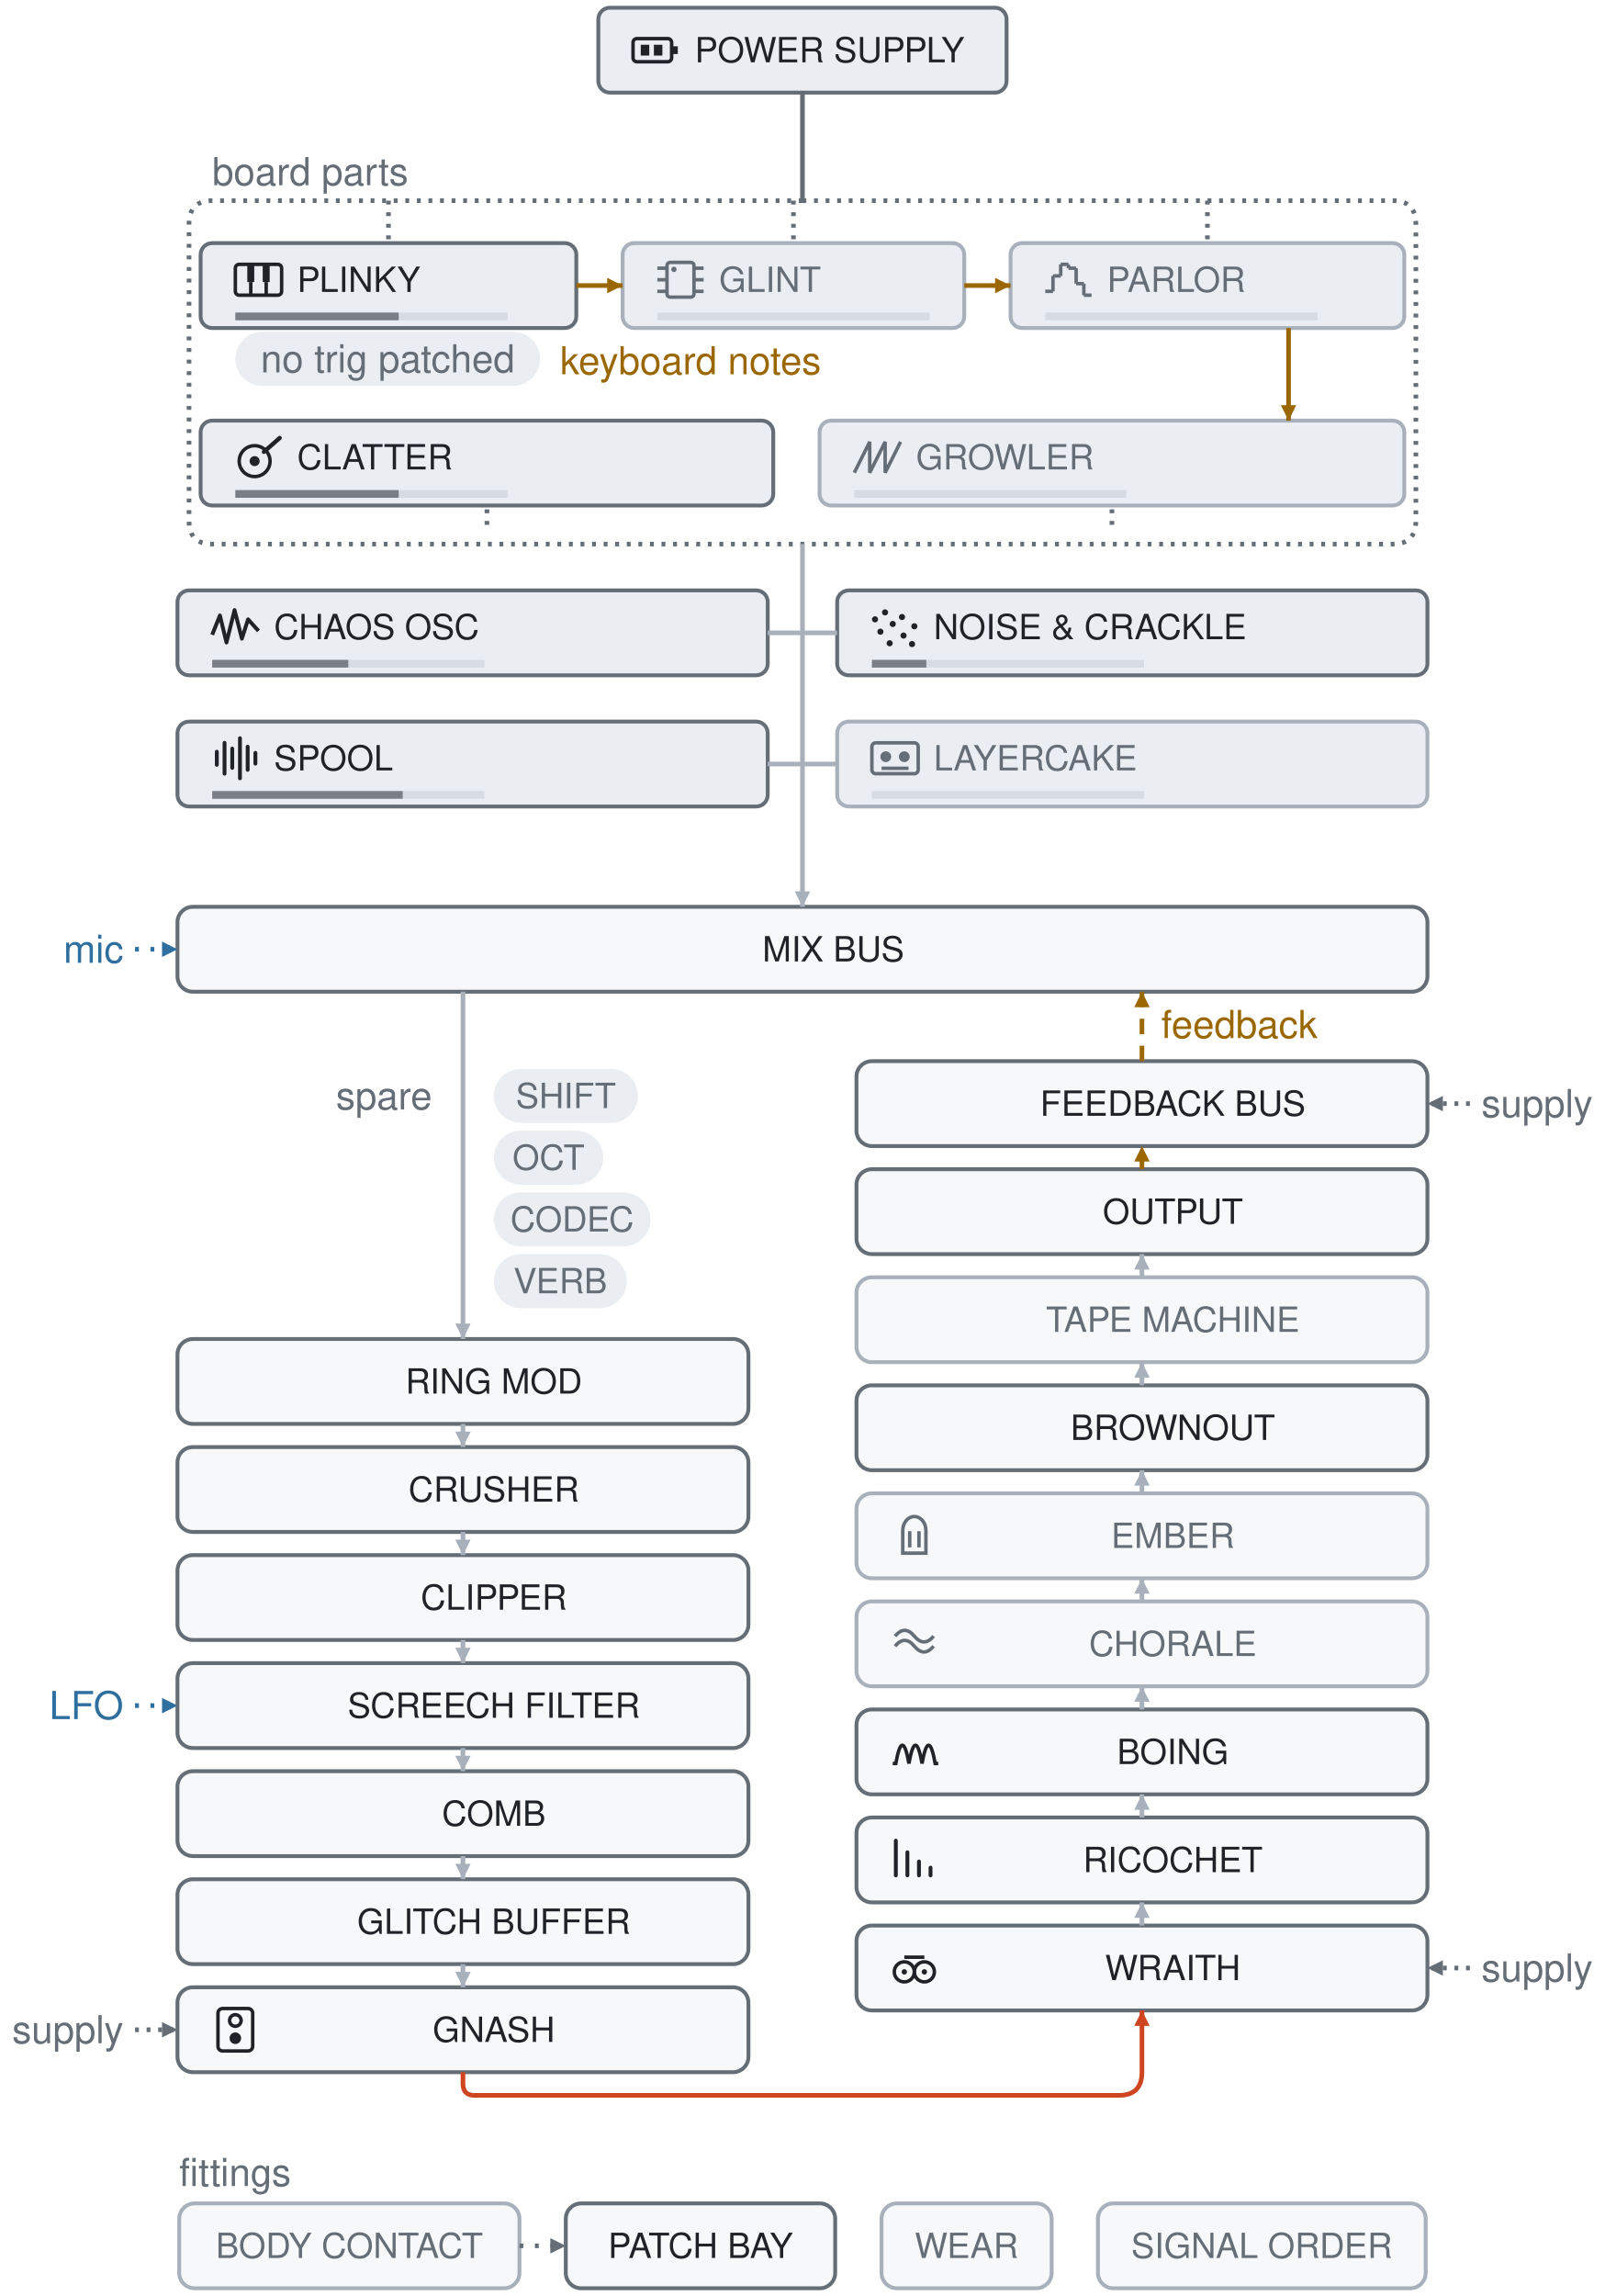
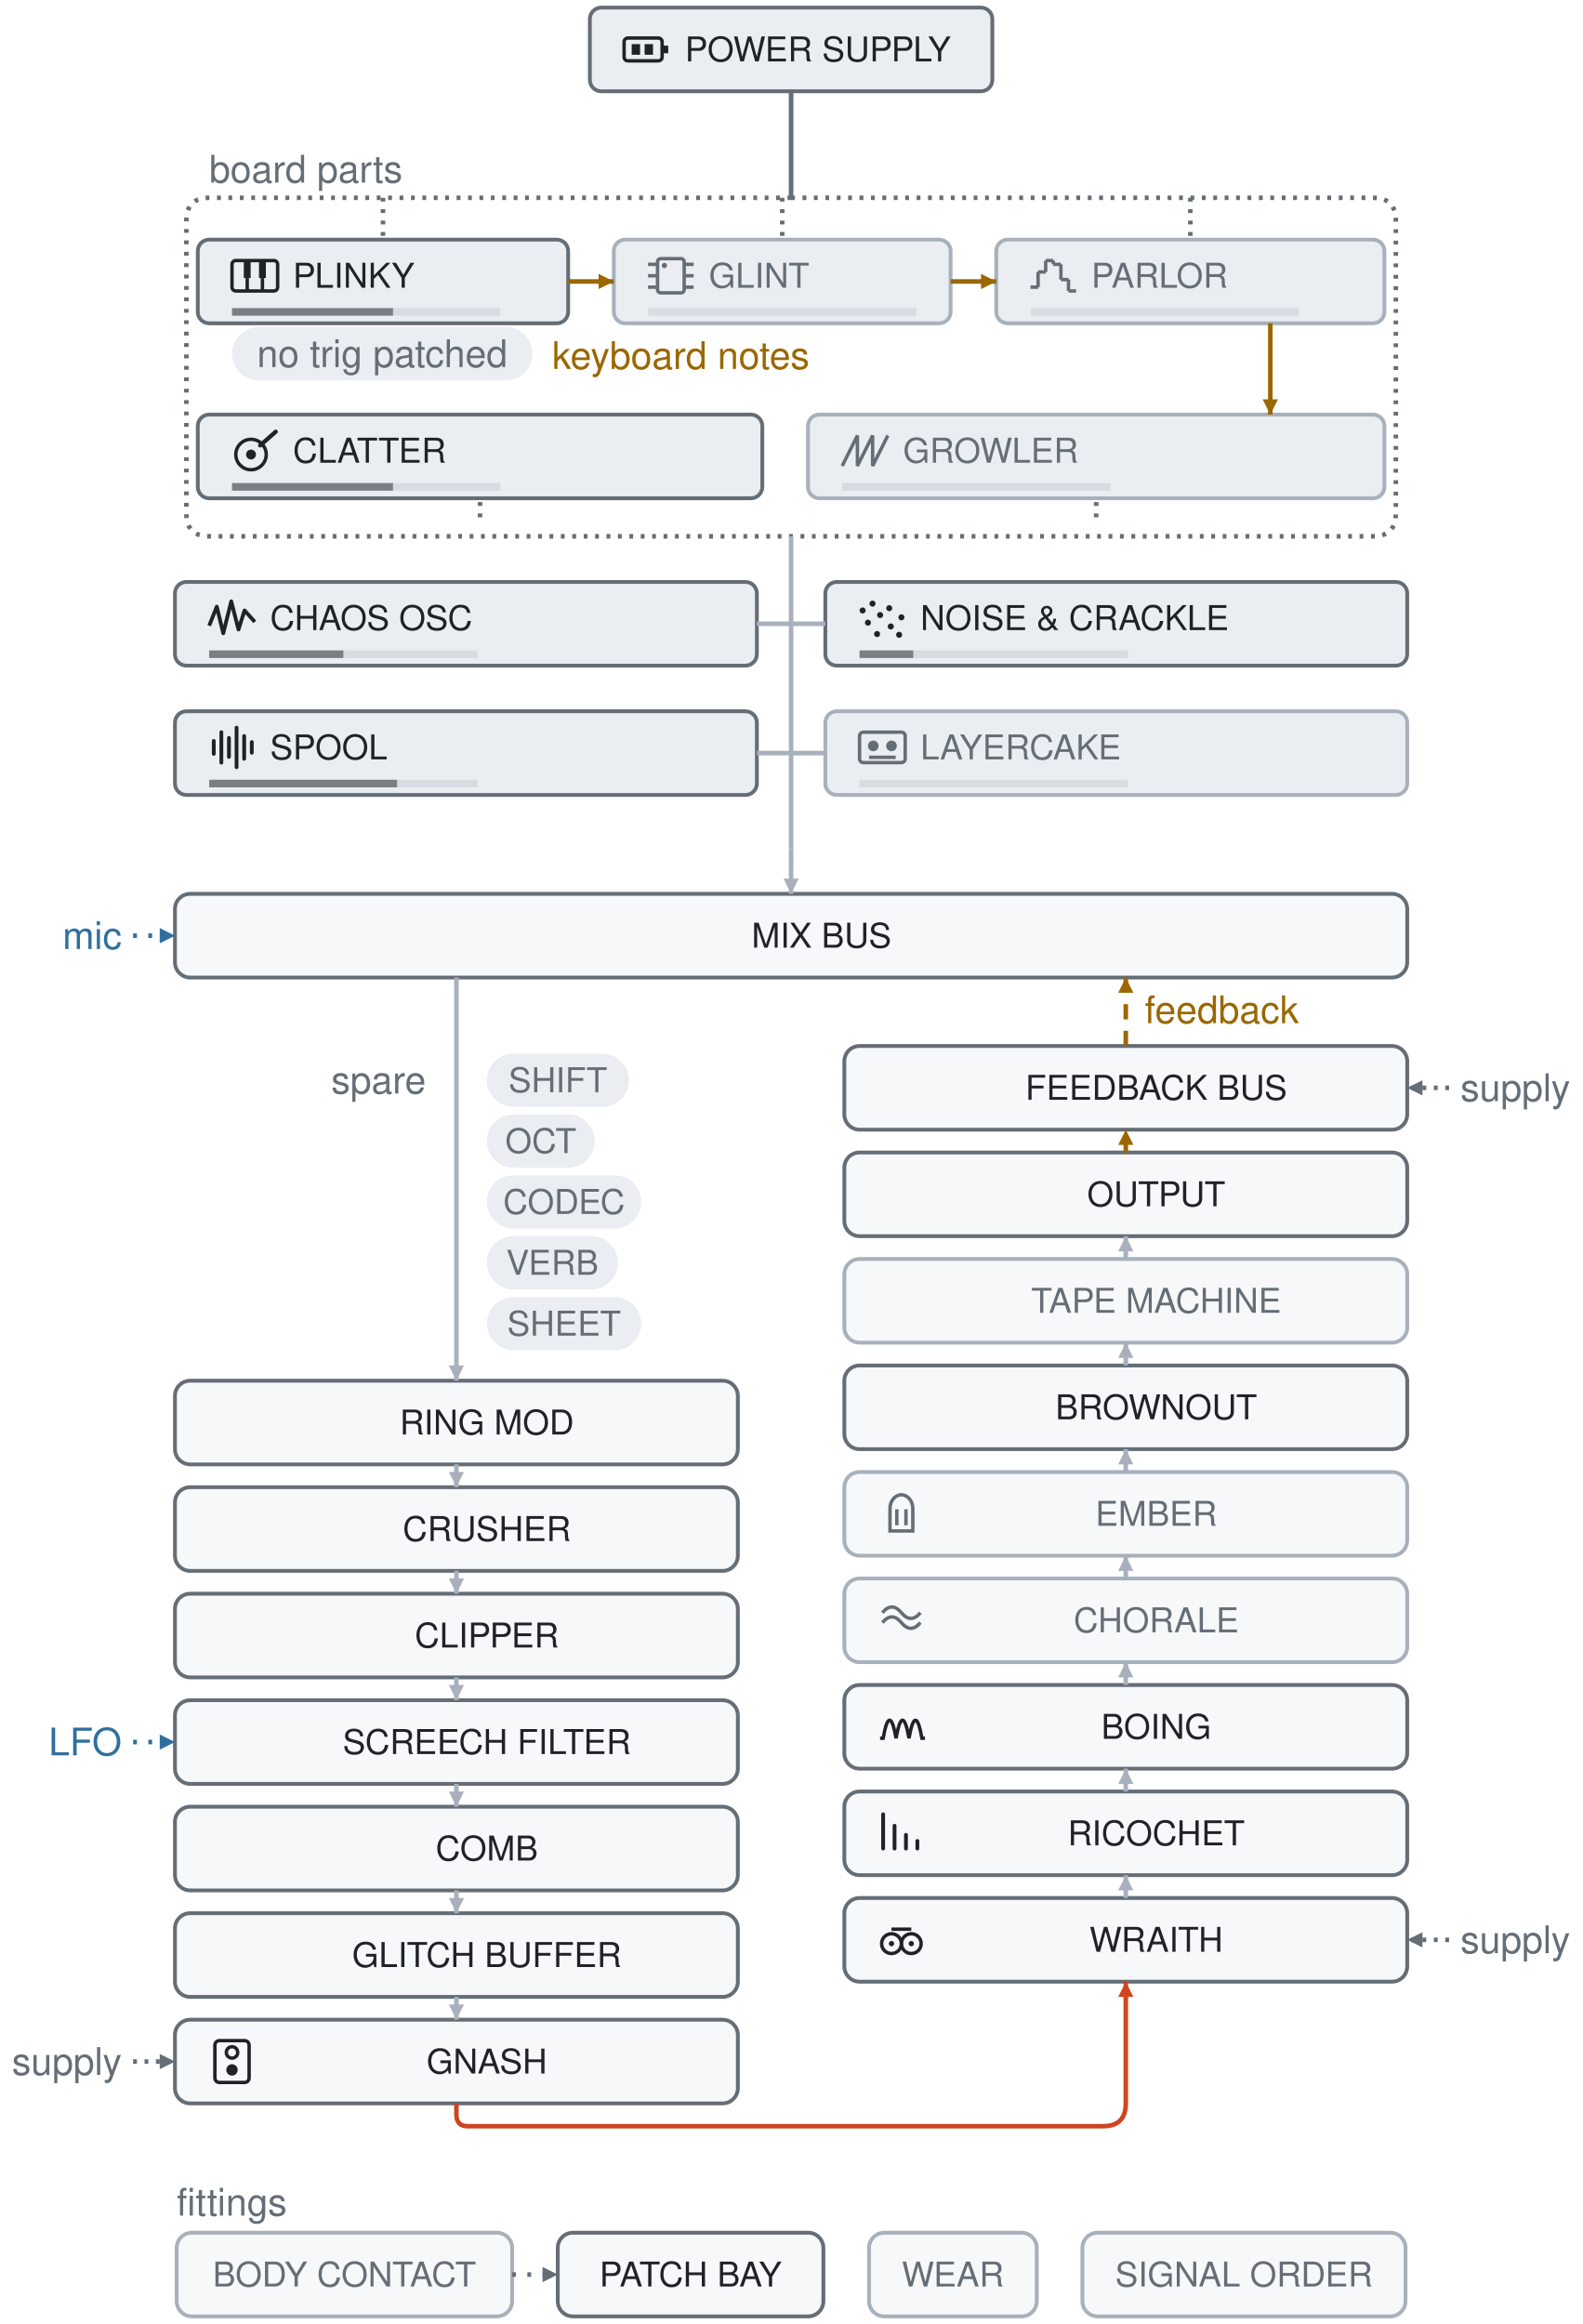
- <svg xmlns="http://www.w3.org/2000/svg" viewBox="0 0 416 595" width="416" height="595" font-family="Helvetica, Arial, sans-serif">
+ <svg xmlns="http://www.w3.org/2000/svg" viewBox="0 0 416 611" width="416" height="611" font-family="Helvetica, Arial, sans-serif">
  <g class="wire" data-wire="rail">
    <path class="line" d="M208 52L361 52Q367 52 367 58L367 135Q367 141 361 141L55 141Q49 141 49 135L49 58Q49 52 55 52L208 52" fill="none" stroke="#656d76" stroke-width="1.2" stroke-dasharray="1 2" />
    <path class="head" d="" fill="#656d76" />
  </g>
  <g class="node">
    <text x="55" y="48" fill="#656d76" font-size="10" text-anchor="start">board parts</text>
  </g>
  <g class="node">
    <rect class="box" x="52" y="63" width="97.385" height="22" rx="3" fill="#eaeef2" stroke="#656d76" stroke-width="1" />
    <g class="glyph">
      <rect x="61" y="68.5" width="12" height="8" rx="1" fill="none" stroke="#1f2328" stroke-width="0.9" />
      <path d="M 65 73.1 V 76.5 M 69 73.1 V 76.5" stroke="#1f2328" stroke-width="0.9" />
      <rect x="64.1" y="68.5" width="1.8" height="4.6" fill="#1f2328" />
      <rect x="68.1" y="68.5" width="1.8" height="4.6" fill="#1f2328" />
    </g>
    <text x="77" y="75.65" fill="#1f2328" font-size="9" text-anchor="start">PLINKY</text>
    <rect x="61" y="81" width="70.553" height="2" fill="#a8b1bb" fill-opacity="0.3" />
    <rect x="61" y="81" width="42.332" height="2" fill="#1f2328" fill-opacity="0.5" />
  </g>
  <g class="node">
    <rect class="box" x="52" y="109" width="148.435" height="22" rx="3" fill="#eaeef2" stroke="#656d76" stroke-width="1" />
    <g class="glyph">
      <circle cx="66" cy="119.5" r="4" fill="none" stroke="#1f2328" stroke-width="0.9" />
      <circle cx="66" cy="119.5" r="1.3" fill="#1f2328" />
      <path d="M 72.5 113.5 L 68.4 117.1" stroke="#1f2328" stroke-width="1.1" stroke-linecap="round" />
    </g>
    <text x="77" y="121.65" fill="#1f2328" font-size="9" text-anchor="start">CLATTER</text>
    <rect x="61" y="127" width="70.553" height="2" fill="#a8b1bb" fill-opacity="0.3" />
    <rect x="61" y="127" width="42.332" height="2" fill="#1f2328" fill-opacity="0.5" />
  </g>
  <g class="node">
    <rect class="box" x="161.385" y="63" width="88.553" height="22" rx="3" fill="#eaeef2" stroke="#a8b1bb" stroke-width="1" />
    <g class="glyph">
      <rect x="172.885" y="68" width="7" height="9" rx="0.8" fill="none" stroke="#656d76" stroke-width="0.9" />
      <path d="M 170.385 69.5 h 2.5 M 179.885 69.5 h 2.5 M 170.385 72.5 h 2.5 M 179.885 72.5 h 2.5 M 170.385 75.5 h 2.5 M 179.885 75.5 h 2.5" stroke="#656d76" stroke-width="0.9" />
      <circle cx="174.685" cy="69.8" r="0.7" fill="#656d76" />
    </g>
    <text x="186.385" y="75.65" fill="#656d76" font-size="9" text-anchor="start">GLINT</text>
    <rect x="170.385" y="81" width="70.553" height="2" fill="#a8b1bb" fill-opacity="0.3" />
  </g>
  <g class="node">
    <rect class="box" x="261.939" y="63" width="102.061" height="22" rx="3" fill="#eaeef2" stroke="#a8b1bb" stroke-width="1" />
    <g class="glyph">
      <path d="M 270.939 75.5 h 2 M 272.939 71.5 h 2 M 274.939 68.5 h 2 M 276.939 69.5 h 2 M 278.939 73.5 h 2 M 280.939 76.5 h 2 M 272.939 75.5 V 71.5 M 274.939 71.5 V 68.5 M 276.939 68.5 V 69.5 M 278.939 69.5 V 73.5 M 280.939 73.5 V 76.5" fill="none" stroke="#656d76" stroke-width="0.9" stroke-linejoin="miter" />
    </g>
    <text x="286.939" y="75.65" fill="#656d76" font-size="9" text-anchor="start">PARLOR</text>
    <rect x="270.939" y="81" width="70.553" height="2" fill="#a8b1bb" fill-opacity="0.3" />
  </g>
  <g class="node">
    <rect class="box" x="212.435" y="109" width="151.565" height="22" rx="3" fill="#eaeef2" stroke="#a8b1bb" stroke-width="1" />
    <g class="glyph">
      <path d="M 221.435 122.5 L 225.435 114.5 V 122.5 L 229.435 114.5 V 122.5 L 233.435 114.5" fill="none" stroke="#656d76" stroke-width="0.9" stroke-linejoin="miter" />
    </g>
    <text x="237.435" y="121.65" fill="#656d76" font-size="9" text-anchor="start">GROWLER</text>
    <rect x="221.435" y="127" width="70.553" height="2" fill="#a8b1bb" fill-opacity="0.3" />
  </g>
  <g class="node">
    <rect class="box" x="46" y="153" width="153" height="22" rx="3" fill="#eaeef2" stroke="#656d76" stroke-width="1" />
    <g class="glyph">
      <path d="M 55 164.5 L 57 159.5 L 58.7 166.5 L 60.8 158.1 L 62.7 165.5 L 64.3 160.5 L 67 163.5" fill="none" stroke="#1f2328" stroke-width="1" stroke-linejoin="round" />
    </g>
    <text x="71" y="165.65" fill="#1f2328" font-size="9" text-anchor="start">CHAOS OSC</text>
    <rect x="55" y="171" width="70.553" height="2" fill="#a8b1bb" fill-opacity="0.3" />
    <rect x="55" y="171" width="35.277" height="2" fill="#1f2328" fill-opacity="0.5" />
  </g>
  <g class="node">
    <rect class="box" x="217" y="153" width="153" height="22" rx="3" fill="#eaeef2" stroke="#656d76" stroke-width="1" />
    <g class="glyph">
      <path d="M 226.8 159.7 a 0.8 0.8 0 1 0 0.01 0 M 229.4 157.9 a 0.8 0.8 0 1 0 0.01 0 M 228.2 162.9 a 0.8 0.8 0 1 0 0.01 0 M 231.4 160.9 a 0.8 0.8 0 1 0 0.01 0 M 230.6 165.9 a 0.8 0.8 0 1 0 0.01 0 M 233.8 159.1 a 0.8 0.8 0 1 0 0.01 0 M 234.2 163.9 a 0.8 0.8 0 1 0 0.01 0 M 237 161.5 a 0.8 0.8 0 1 0 0.01 0 M 236.4 166.1 a 0.8 0.8 0 1 0 0.01 0" fill="#1f2328" />
    </g>
    <text x="242" y="165.65" fill="#1f2328" font-size="9" text-anchor="start">NOISE &amp; CRACKLE</text>
    <rect x="226" y="171" width="70.553" height="2" fill="#a8b1bb" fill-opacity="0.3" />
    <rect x="226" y="171" width="14.111" height="2" fill="#1f2328" fill-opacity="0.5" />
  </g>
  <g class="node">
    <rect class="box" x="46" y="187" width="153" height="22" rx="3" fill="#eaeef2" stroke="#656d76" stroke-width="1" />
    <g class="glyph">
      <path d="M 56.2 194.8 v 3.4 M 58.2 192.5 v 8 M 60.2 194 v 5 M 62.2 191.3 v 10.4 M 64.2 193.5 v 6 M 66.2 195.1 v 2.8" stroke="#1f2328" stroke-width="1" stroke-linecap="round" />
    </g>
    <text x="71" y="199.65" fill="#1f2328" font-size="9" text-anchor="start">SPOOL</text>
    <rect x="55" y="205" width="70.553" height="2" fill="#a8b1bb" fill-opacity="0.3" />
    <rect x="55" y="205" width="49.387" height="2" fill="#1f2328" fill-opacity="0.5" />
  </g>
  <g class="node">
    <rect class="box" x="217" y="187" width="153" height="22" rx="3" fill="#eaeef2" stroke="#a8b1bb" stroke-width="1" />
    <g class="glyph">
      <rect x="226" y="192.5" width="12" height="8" rx="1" fill="none" stroke="#656d76" stroke-width="0.9" />
      <circle cx="229.6" cy="196.1" r="1.4" fill="#656d76" />
      <circle cx="234.4" cy="196.1" r="1.4" fill="#656d76" />
      <path d="M 228.5 199.1 h 7" stroke="#656d76" stroke-width="0.9" />
    </g>
    <text x="242" y="199.65" fill="#656d76" font-size="9" text-anchor="start">LAYERCAKE</text>
    <rect x="226" y="205" width="70.553" height="2" fill="#a8b1bb" fill-opacity="0.3" />
  </g>
  <g class="node">
    <rect class="box" x="46" y="235" width="324" height="22" rx="4" fill="#f6f8fa" stroke="#656d76" stroke-width="1" />
    <text x="216" y="249.15" fill="#1f2328" font-size="9" text-anchor="middle">MIX BUS</text>
  </g>
  <g class="node">
    <text x="112" y="287.5" fill="#656d76" font-size="10" text-anchor="end">spare</text>
  </g>
  <g class="node">
-     <rect class="box" x="46" y="347" width="148" height="22" rx="4" fill="#f6f8fa" stroke="#656d76" stroke-width="1" />
-     <text x="128" y="361.15" fill="#1f2328" font-size="9" text-anchor="middle">RING MOD</text>
-   </g>
-   <g class="node">
-     <rect class="box" x="46" y="375" width="148" height="22" rx="4" fill="#f6f8fa" stroke="#656d76" stroke-width="1" />
-     <text x="128" y="389.15" fill="#1f2328" font-size="9" text-anchor="middle">CRUSHER</text>
-   </g>
-   <g class="node">
-     <rect class="box" x="46" y="403" width="148" height="22" rx="4" fill="#f6f8fa" stroke="#656d76" stroke-width="1" />
-     <text x="128" y="417.15" fill="#1f2328" font-size="9" text-anchor="middle">CLIPPER</text>
-   </g>
-   <g class="node">
-     <rect class="box" x="46" y="431" width="148" height="22" rx="4" fill="#f6f8fa" stroke="#656d76" stroke-width="1" />
-     <text x="128" y="445.15" fill="#1f2328" font-size="9" text-anchor="middle">SCREECH FILTER</text>
-   </g>
-   <g class="node">
-     <rect class="box" x="46" y="459" width="148" height="22" rx="4" fill="#f6f8fa" stroke="#656d76" stroke-width="1" />
-     <text x="128" y="473.15" fill="#1f2328" font-size="9" text-anchor="middle">COMB</text>
-   </g>
-   <g class="node">
-     <rect class="box" x="46" y="487" width="148" height="22" rx="4" fill="#f6f8fa" stroke="#656d76" stroke-width="1" />
-     <text x="128" y="501.15" fill="#1f2328" font-size="9" text-anchor="middle">GLITCH BUFFER</text>
-   </g>
-   <g class="node">
-     <rect class="box" x="46" y="515" width="148" height="22" rx="4" fill="#f6f8fa" stroke="#656d76" stroke-width="1" />
-     <g class="glyph">
-       <rect x="56.5" y="520.5" width="9" height="11" rx="1.2" fill="none" stroke="#1f2328" stroke-width="0.9" />
-       <circle cx="61" cy="523.6" r="1.5" fill="none" stroke="#1f2328" stroke-width="0.9" />
-       <circle cx="61" cy="528.2" r="1.5" fill="#1f2328" />
-     </g>
-     <text x="128" y="529.15" fill="#1f2328" font-size="9" text-anchor="middle">GNASH</text>
+     <rect class="box" x="46" y="363" width="148" height="22" rx="4" fill="#f6f8fa" stroke="#656d76" stroke-width="1" />
+     <text x="128" y="377.15" fill="#1f2328" font-size="9" text-anchor="middle">RING MOD</text>
+   </g>
+   <g class="node">
+     <rect class="box" x="46" y="391" width="148" height="22" rx="4" fill="#f6f8fa" stroke="#656d76" stroke-width="1" />
+     <text x="128" y="405.15" fill="#1f2328" font-size="9" text-anchor="middle">CRUSHER</text>
+   </g>
+   <g class="node">
+     <rect class="box" x="46" y="419" width="148" height="22" rx="4" fill="#f6f8fa" stroke="#656d76" stroke-width="1" />
+     <text x="128" y="433.15" fill="#1f2328" font-size="9" text-anchor="middle">CLIPPER</text>
+   </g>
+   <g class="node">
+     <rect class="box" x="46" y="447" width="148" height="22" rx="4" fill="#f6f8fa" stroke="#656d76" stroke-width="1" />
+     <text x="128" y="461.15" fill="#1f2328" font-size="9" text-anchor="middle">SCREECH FILTER</text>
+   </g>
+   <g class="node">
+     <rect class="box" x="46" y="475" width="148" height="22" rx="4" fill="#f6f8fa" stroke="#656d76" stroke-width="1" />
+     <text x="128" y="489.15" fill="#1f2328" font-size="9" text-anchor="middle">COMB</text>
+   </g>
+   <g class="node">
+     <rect class="box" x="46" y="503" width="148" height="22" rx="4" fill="#f6f8fa" stroke="#656d76" stroke-width="1" />
+     <text x="128" y="517.15" fill="#1f2328" font-size="9" text-anchor="middle">GLITCH BUFFER</text>
+   </g>
+   <g class="node">
+     <rect class="box" x="46" y="531" width="148" height="22" rx="4" fill="#f6f8fa" stroke="#656d76" stroke-width="1" />
+     <g class="glyph">
+       <rect x="56.5" y="536.5" width="9" height="11" rx="1.2" fill="none" stroke="#1f2328" stroke-width="0.9" />
+       <circle cx="61" cy="539.6" r="1.5" fill="none" stroke="#1f2328" stroke-width="0.9" />
+       <circle cx="61" cy="544.2" r="1.5" fill="#1f2328" />
+     </g>
+     <text x="128" y="545.15" fill="#1f2328" font-size="9" text-anchor="middle">GNASH</text>
  </g>
  <g class="node">
    <rect class="box" x="222" y="499" width="148" height="22" rx="4" fill="#f6f8fa" stroke="#656d76" stroke-width="1" />
    <g class="glyph">
      <circle cx="234.4" cy="511" r="2.6" fill="none" stroke="#1f2328" stroke-width="0.9" />
      <circle cx="234.4" cy="511" r="0.7" fill="#1f2328" />
      <circle cx="239.6" cy="511" r="2.6" fill="none" stroke="#1f2328" stroke-width="0.9" />
      <circle cx="239.6" cy="511" r="0.7" fill="#1f2328" />
      <path d="M 234.4 507.2 H 239.6" stroke="#1f2328" stroke-width="0.9" />
    </g>
    <text x="304" y="513.15" fill="#1f2328" font-size="9" text-anchor="middle">WRAITH</text>
  </g>
  <g class="node">
    <rect class="box" x="222" y="471" width="148" height="22" rx="4" fill="#f6f8fa" stroke="#656d76" stroke-width="1" />
    <g class="glyph">
      <path d="M 232.2 486 v -9 M 235.2 486 v -6 M 238.2 486 v -3.6 M 241.2 486 v -2" stroke="#1f2328" stroke-width="1" stroke-linecap="round" />
    </g>
    <text x="304" y="485.15" fill="#1f2328" font-size="9" text-anchor="middle">RICOCHET</text>
  </g>
  <g class="node">
    <rect class="box" x="222" y="443" width="148" height="22" rx="4" fill="#f6f8fa" stroke="#656d76" stroke-width="1" />
    <g class="glyph">
      <path d="M 231.4 457 h 0.8 q 1.7 -9.5 3.4 0 q 1.7 -9.5 3.4 0 q 1.7 -9.5 3.4 0 h 0.8" fill="none" stroke="#1f2328" stroke-width="0.9" />
    </g>
    <text x="304" y="457.15" fill="#1f2328" font-size="9" text-anchor="middle">BOING</text>
  </g>
  <g class="node">
    <rect class="box" x="222" y="415" width="148" height="22" rx="4" fill="#f6f8fa" stroke="#a8b1bb" stroke-width="1" />
    <g class="glyph">
      <path d="M 232 424 q 2.5 -3 5 0 q 2.5 3 5 0" fill="none" stroke="#656d76" stroke-width="0.9" />
      <path d="M 232 426.6 q 2.5 -3 5 0 q 2.5 3 5 0" fill="none" stroke="#656d76" stroke-width="0.9" />
    </g>
    <text x="304" y="429.15" fill="#656d76" font-size="9" text-anchor="middle">CHORALE</text>
  </g>
  <g class="node">
    <rect class="box" x="222" y="387" width="148" height="22" rx="4" fill="#f6f8fa" stroke="#a8b1bb" stroke-width="1" />
    <g class="glyph">
      <path d="M 234 402.5 V 396.6 a 3 3.6 0 0 1 6 0 V 402.5 z" fill="none" stroke="#656d76" stroke-width="0.9" />
      <path d="M 235.8 401 V 396.8 M 238.2 401 V 396.8" fill="none" stroke="#656d76" stroke-width="0.9" />
    </g>
    <text x="304" y="401.15" fill="#656d76" font-size="9" text-anchor="middle">EMBER</text>
  </g>
  <g class="node">
    <rect class="box" x="222" y="359" width="148" height="22" rx="4" fill="#f6f8fa" stroke="#656d76" stroke-width="1" />
    <text x="304" y="373.15" fill="#1f2328" font-size="9" text-anchor="middle">BROWNOUT</text>
  </g>
  <g class="node">
    <rect class="box" x="222" y="331" width="148" height="22" rx="4" fill="#f6f8fa" stroke="#a8b1bb" stroke-width="1" />
    <text x="304" y="345.15" fill="#656d76" font-size="9" text-anchor="middle">TAPE MACHINE</text>
  </g>
  <g class="node">
    <rect class="box" x="222" y="303" width="148" height="22" rx="4" fill="#f6f8fa" stroke="#656d76" stroke-width="1" />
    <text x="304" y="317.15" fill="#1f2328" font-size="9" text-anchor="middle">OUTPUT</text>
  </g>
  <g class="node">
    <rect class="box" x="222" y="275" width="148" height="22" rx="4" fill="#f6f8fa" stroke="#656d76" stroke-width="1" />
    <text x="304" y="289.15" fill="#1f2328" font-size="9" text-anchor="middle">FEEDBACK BUS</text>
  </g>
  <g class="node">
-     <rect class="box" x="46.45" y="571" width="88.2" height="22" rx="4" fill="#f6f8fa" stroke="#a8b1bb" stroke-width="1" />
-     <text x="90.55" y="585.15" fill="#656d76" font-size="9" text-anchor="middle">BODY CONTACT</text>
-   </g>
-   <g class="node">
-     <rect class="box" x="146.65" y="571" width="69.84" height="22" rx="4" fill="#f6f8fa" stroke="#656d76" stroke-width="1" />
-     <text x="181.57" y="585.15" fill="#1f2328" font-size="9" text-anchor="middle">PATCH BAY</text>
-   </g>
-   <g class="node">
-     <rect class="box" x="228.49" y="571" width="44.1" height="22" rx="4" fill="#f6f8fa" stroke="#a8b1bb" stroke-width="1" />
-     <text x="250.54" y="585.15" fill="#656d76" font-size="9" text-anchor="middle">WEAR</text>
-   </g>
-   <g class="node">
-     <rect class="box" x="284.59" y="571" width="84.96" height="22" rx="4" fill="#f6f8fa" stroke="#a8b1bb" stroke-width="1" />
-     <text x="327.07" y="585.15" fill="#656d76" font-size="9" text-anchor="middle">SIGNAL ORDER</text>
+     <rect class="box" x="46.45" y="587" width="88.2" height="22" rx="4" fill="#f6f8fa" stroke="#a8b1bb" stroke-width="1" />
+     <text x="90.55" y="601.15" fill="#656d76" font-size="9" text-anchor="middle">BODY CONTACT</text>
+   </g>
+   <g class="node">
+     <rect class="box" x="146.65" y="587" width="69.84" height="22" rx="4" fill="#f6f8fa" stroke="#656d76" stroke-width="1" />
+     <text x="181.57" y="601.15" fill="#1f2328" font-size="9" text-anchor="middle">PATCH BAY</text>
+   </g>
+   <g class="node">
+     <rect class="box" x="228.49" y="587" width="44.1" height="22" rx="4" fill="#f6f8fa" stroke="#a8b1bb" stroke-width="1" />
+     <text x="250.54" y="601.15" fill="#656d76" font-size="9" text-anchor="middle">WEAR</text>
+   </g>
+   <g class="node">
+     <rect class="box" x="284.59" y="587" width="84.96" height="22" rx="4" fill="#f6f8fa" stroke="#a8b1bb" stroke-width="1" />
+     <text x="327.07" y="601.15" fill="#656d76" font-size="9" text-anchor="middle">SIGNAL ORDER</text>
  </g>
  <g class="node">
    <rect class="box" x="128" y="277" width="37.36" height="14" rx="7" fill="#eaeef2" stroke="none" />
    <text x="146.68" y="287.15" fill="#656d76" font-size="9" text-anchor="middle">SHIFT</text>
  </g>
  <g class="node">
    <rect class="box" x="128" y="293" width="28.36" height="14" rx="7" fill="#eaeef2" stroke="none" />
    <text x="142.18" y="303.15" fill="#656d76" font-size="9" text-anchor="middle">OCT</text>
  </g>
  <g class="node">
    <rect class="box" x="128" y="309" width="40.6" height="14" rx="7" fill="#eaeef2" stroke="none" />
    <text x="148.3" y="319.15" fill="#656d76" font-size="9" text-anchor="middle">CODEC</text>
  </g>
  <g class="node">
    <rect class="box" x="128" y="325" width="34.48" height="14" rx="7" fill="#eaeef2" stroke="none" />
    <text x="145.24" y="335.15" fill="#656d76" font-size="9" text-anchor="middle">VERB</text>
+   </g>
+   <g class="node">
+     <rect class="box" x="128" y="341" width="40.6" height="14" rx="7" fill="#eaeef2" stroke="none" />
+     <text x="148.3" y="351.15" fill="#656d76" font-size="9" text-anchor="middle">SHEET</text>
  </g>
  <g class="node">
    <rect class="box" x="61" y="86" width="79" height="14" rx="7" fill="#eaeef2" stroke="none" />
    <text x="100.5" y="96.5" fill="#656d76" font-size="10" text-anchor="middle">no trig patched</text>
  </g>
  <g class="node rail-chip">
    <rect class="box" x="155.09" y="2" width="105.82" height="22" rx="3" fill="#eaeef2" stroke="#656d76" stroke-width="1" />
    <g class="glyph">
      <rect x="164.09" y="10" width="10" height="6" rx="1" fill="none" stroke="#1f2328" stroke-width="0.9" />
      <rect x="174.09" y="12" width="1.6" height="2" fill="#1f2328" />
      <rect x="166.09" y="11.6" width="2.2" height="2.8" fill="#1f2328" />
      <rect x="169.49" y="11.6" width="2.2" height="2.8" fill="#1f2328" />
    </g>
    <text x="180.09" y="16.15" fill="#1f2328" font-size="9" text-anchor="start">POWER SUPPLY</text>
  </g>
  <g class="tap">
    <text x="32" y="249.5" fill="#2f6f9f" font-size="10" text-anchor="end">mic</text>
  </g>
  <g class="tap">
    <text x="384" y="289.5" fill="#656d76" font-size="10" text-anchor="start">supply</text>
  </g>
  <g class="tap">
-     <text x="32" y="445.5" fill="#2f6f9f" font-size="10" text-anchor="end">LFO</text>
+     <text x="32" y="461.5" fill="#2f6f9f" font-size="10" text-anchor="end">LFO</text>
  </g>
  <g class="tap">
    <text x="384" y="513.5" fill="#656d76" font-size="10" text-anchor="start">supply</text>
  </g>
  <g class="tap">
-     <text x="32" y="529.5" fill="#656d76" font-size="10" text-anchor="end">supply</text>
-   </g>
-   <g class="tap">
-     <text x="46.45" y="566.5" fill="#656d76" font-size="10" text-anchor="start">fittings</text>
+     <text x="32" y="545.5" fill="#656d76" font-size="10" text-anchor="end">supply</text>
+   </g>
+   <g class="tap">
+     <text x="46.45" y="582.5" fill="#656d76" font-size="10" text-anchor="start">fittings</text>
  </g>
  <g class="wire" data-wire="supply-feed">
    <path class="line" d="M208 24L208 52" fill="none" stroke="#656d76" stroke-width="1.2" />
    <path class="head" d="" fill="#656d76" />
  </g>
  <g class="wire" data-wire="rail-Plinky">
    <path class="line" d="M100.693 52L100.693 63" fill="none" stroke="#656d76" stroke-width="1.2" stroke-dasharray="1 2" />
    <path class="head" d="" fill="#656d76" />
  </g>
  <g class="wire" data-wire="rail-Clatter">
    <path class="line" d="M126.218 136L126.218 131" fill="none" stroke="#656d76" stroke-width="1.2" stroke-dasharray="1 2" />
    <path class="head" d="" fill="#656d76" />
  </g>
  <g class="wire" data-wire="rail-Glint">
    <path class="line" d="M205.662 52L205.662 63" fill="none" stroke="#656d76" stroke-width="1.2" stroke-dasharray="1 2" />
    <path class="head" d="" fill="#656d76" />
  </g>
  <g class="wire" data-wire="rail-Parlor">
    <path class="line" d="M312.969 52L312.969 63" fill="none" stroke="#656d76" stroke-width="1.2" stroke-dasharray="1 2" />
    <path class="head" d="" fill="#656d76" />
  </g>
  <g class="wire" data-wire="rail-Growler">
    <path class="line" d="M288.218 136L288.218 131" fill="none" stroke="#656d76" stroke-width="1.2" stroke-dasharray="1 2" />
    <path class="head" d="" fill="#656d76" />
  </g>
  <g class="wire" data-wire="key-line">
    <path class="line" d="M149.385 74L161.385 74" fill="none" stroke="#9a6700" stroke-width="1.2" />
    <path class="head" d="M157.385 76L161.385 74L157.385 72Z" fill="#9a6700" />
    <text x="179" y="97" fill="#9a6700" font-size="10" text-anchor="middle">keyboard notes</text>
  </g>
  <g class="wire" data-wire="key-line-pcm">
    <path class="line" d="M249.939 74L261.939 74" fill="none" stroke="#9a6700" stroke-width="1.2" />
    <path class="head" d="M257.939 76L261.939 74L257.939 72Z" fill="#9a6700" />
  </g>
  <g class="wire" data-wire="key-line-mono">
    <path class="line" d="M334 85L334 109" fill="none" stroke="#9a6700" stroke-width="1.2" />
    <path class="head" d="M332 105L334 109L336 105Z" fill="#9a6700" />
  </g>
  <g class="wire" data-wire="board-out">
    <path class="line" d="M208 141L208 223" fill="none" stroke="#a8b1bb" stroke-width="1.2" />
    <path class="head" d="" fill="#a8b1bb" />
  </g>
  <g class="wire" data-wire="Chaos_osc-out">
    <path class="line" d="M199 164L208 164" fill="none" stroke="#a8b1bb" stroke-width="1.2" />
    <path class="head" d="" fill="#a8b1bb" />
  </g>
  <g class="wire" data-wire="Noise_crackle-out">
    <path class="line" d="M217 164L208 164" fill="none" stroke="#a8b1bb" stroke-width="1.2" />
    <path class="head" d="" fill="#a8b1bb" />
  </g>
  <g class="wire" data-wire="Spool-out">
    <path class="line" d="M199 198L208 198" fill="none" stroke="#a8b1bb" stroke-width="1.2" />
    <path class="head" d="" fill="#a8b1bb" />
  </g>
  <g class="wire" data-wire="Layercake-out">
    <path class="line" d="M217 198L208 198" fill="none" stroke="#a8b1bb" stroke-width="1.2" />
    <path class="head" d="" fill="#a8b1bb" />
  </g>
  <g class="wire" data-wire="collect-mix">
    <path class="line" d="M208 223L208 235" fill="none" stroke="#a8b1bb" stroke-width="1.2" />
    <path class="head" d="M206 231L208 235L210 231Z" fill="#a8b1bb" />
  </g>
  <g class="wire" data-wire="mix-path">
-     <path class="line" d="M120 257L120 347" fill="none" stroke="#a8b1bb" stroke-width="1.2" />
-     <path class="head" d="M118 343L120 347L122 343Z" fill="#a8b1bb" />
+     <path class="line" d="M120 257L120 363" fill="none" stroke="#a8b1bb" stroke-width="1.2" />
+     <path class="head" d="M118 359L120 363L122 359Z" fill="#a8b1bb" />
  </g>
  <g class="wire" data-wire="Ring_mod-Crusher">
-     <path class="line" d="M120 369L120 375" fill="none" stroke="#a8b1bb" stroke-width="1.2" />
-     <path class="head" d="M118 371L120 375L122 371Z" fill="#a8b1bb" />
+     <path class="line" d="M120 385L120 391" fill="none" stroke="#a8b1bb" stroke-width="1.2" />
+     <path class="head" d="M118 387L120 391L122 387Z" fill="#a8b1bb" />
  </g>
  <g class="wire" data-wire="Crusher-Clipper">
-     <path class="line" d="M120 397L120 403" fill="none" stroke="#a8b1bb" stroke-width="1.2" />
-     <path class="head" d="M118 399L120 403L122 399Z" fill="#a8b1bb" />
+     <path class="line" d="M120 413L120 419" fill="none" stroke="#a8b1bb" stroke-width="1.2" />
+     <path class="head" d="M118 415L120 419L122 415Z" fill="#a8b1bb" />
  </g>
  <g class="wire" data-wire="Clipper-Screech_filter">
-     <path class="line" d="M120 425L120 431" fill="none" stroke="#a8b1bb" stroke-width="1.2" />
-     <path class="head" d="M118 427L120 431L122 427Z" fill="#a8b1bb" />
+     <path class="line" d="M120 441L120 447" fill="none" stroke="#a8b1bb" stroke-width="1.2" />
+     <path class="head" d="M118 443L120 447L122 443Z" fill="#a8b1bb" />
  </g>
  <g class="wire" data-wire="Screech_filter-Comb">
-     <path class="line" d="M120 453L120 459" fill="none" stroke="#a8b1bb" stroke-width="1.2" />
-     <path class="head" d="M118 455L120 459L122 455Z" fill="#a8b1bb" />
+     <path class="line" d="M120 469L120 475" fill="none" stroke="#a8b1bb" stroke-width="1.2" />
+     <path class="head" d="M118 471L120 475L122 471Z" fill="#a8b1bb" />
  </g>
  <g class="wire" data-wire="Comb-Glitch_buffer">
-     <path class="line" d="M120 481L120 487" fill="none" stroke="#a8b1bb" stroke-width="1.2" />
-     <path class="head" d="M118 483L120 487L122 483Z" fill="#a8b1bb" />
+     <path class="line" d="M120 497L120 503" fill="none" stroke="#a8b1bb" stroke-width="1.2" />
+     <path class="head" d="M118 499L120 503L122 499Z" fill="#a8b1bb" />
  </g>
  <g class="wire" data-wire="Glitch_buffer-Gnash">
-     <path class="line" d="M120 509L120 515" fill="none" stroke="#a8b1bb" stroke-width="1.2" />
-     <path class="head" d="M118 511L120 515L122 511Z" fill="#a8b1bb" />
+     <path class="line" d="M120 525L120 531" fill="none" stroke="#a8b1bb" stroke-width="1.2" />
+     <path class="head" d="M118 527L120 531L122 527Z" fill="#a8b1bb" />
  </g>
  <g class="wire" data-wire="Wraith-Ricochet">
    <path class="line" d="M296 499L296 493" fill="none" stroke="#a8b1bb" stroke-width="1.2" />
    <path class="head" d="M298 497L296 493L294 497Z" fill="#a8b1bb" />
  </g>
  <g class="wire" data-wire="Ricochet-Boing">
    <path class="line" d="M296 471L296 465" fill="none" stroke="#a8b1bb" stroke-width="1.2" />
    <path class="head" d="M298 469L296 465L294 469Z" fill="#a8b1bb" />
  </g>
  <g class="wire" data-wire="Boing-Chorale">
    <path class="line" d="M296 443L296 437" fill="none" stroke="#a8b1bb" stroke-width="1.2" />
    <path class="head" d="M298 441L296 437L294 441Z" fill="#a8b1bb" />
  </g>
  <g class="wire" data-wire="Chorale-Ember">
    <path class="line" d="M296 415L296 409" fill="none" stroke="#a8b1bb" stroke-width="1.2" />
    <path class="head" d="M298 413L296 409L294 413Z" fill="#a8b1bb" />
  </g>
  <g class="wire" data-wire="Ember-Brownout">
    <path class="line" d="M296 387L296 381" fill="none" stroke="#a8b1bb" stroke-width="1.2" />
    <path class="head" d="M298 385L296 381L294 385Z" fill="#a8b1bb" />
  </g>
  <g class="wire" data-wire="Brownout-Tape_machine">
    <path class="line" d="M296 359L296 353" fill="none" stroke="#a8b1bb" stroke-width="1.2" />
    <path class="head" d="M298 357L296 353L294 357Z" fill="#a8b1bb" />
  </g>
  <g class="wire" data-wire="Tape_machine-Output">
    <path class="line" d="M296 331L296 325" fill="none" stroke="#a8b1bb" stroke-width="1.2" />
    <path class="head" d="M298 329L296 325L294 329Z" fill="#a8b1bb" />
  </g>
  <g class="wire" data-wire="fold">
-     <path class="line" d="M120 537L120 540Q120 543 123 543L290 543Q296 543 296 537L296 521" fill="none" stroke="#cf4520" stroke-width="1.2" />
+     <path class="line" d="M120 553L120 556Q120 559 123 559L290 559Q296 559 296 553L296 521" fill="none" stroke="#cf4520" stroke-width="1.2" />
    <path class="head" d="M298 525L296 521L294 525Z" fill="#cf4520" />
  </g>
  <g class="wire" data-wire="fb-out">
    <path class="line" d="M296 303L296 297" fill="none" stroke="#9a6700" stroke-width="1.2" stroke-dasharray="4 3" />
    <path class="head" d="M298 301L296 297L294 301Z" fill="#9a6700" />
  </g>
  <g class="wire" data-wire="fb-home">
    <path class="line" d="M296 275L296 257" fill="none" stroke="#9a6700" stroke-width="1.2" stroke-dasharray="4 3" />
    <path class="head" d="M298 261L296 257L294 261Z" fill="#9a6700" />
    <text x="301" y="269" fill="#9a6700" font-size="10" text-anchor="start">feedback</text>
  </g>
  <g class="wire" data-wire="pad-bay">
-     <path class="line" d="M134.65 582L146.65 582" fill="none" stroke="#656d76" stroke-width="1.2" stroke-dasharray="1 3" />
-     <path class="head" d="M142.65 584L146.65 582L142.65 580Z" fill="#656d76" />
+     <path class="line" d="M134.65 598L146.65 598" fill="none" stroke="#656d76" stroke-width="1.2" stroke-dasharray="1 3" />
+     <path class="head" d="M142.65 600L146.65 598L142.65 596Z" fill="#656d76" />
  </g>
  <g class="wire" data-wire="mic-wire">
    <path class="line" d="M35 246L46 246" fill="none" stroke="#2f6f9f" stroke-width="1.2" stroke-dasharray="1 3" />
    <path class="head" d="M42 248L46 246L42 244Z" fill="#2f6f9f" />
  </g>
  <g class="wire" data-wire="rail-Feedback_bus-wire">
    <path class="line" d="M381 286L370 286" fill="none" stroke="#656d76" stroke-width="1.2" stroke-dasharray="1 2" />
    <path class="head" d="M374 284L370 286L374 288Z" fill="#656d76" />
  </g>
  <g class="wire" data-wire="wire0-wire">
-     <path class="line" d="M35 442L46 442" fill="none" stroke="#2f6f9f" stroke-width="1.2" stroke-dasharray="1 3" />
-     <path class="head" d="M42 444L46 442L42 440Z" fill="#2f6f9f" />
+     <path class="line" d="M35 458L46 458" fill="none" stroke="#2f6f9f" stroke-width="1.2" stroke-dasharray="1 3" />
+     <path class="head" d="M42 460L46 458L42 456Z" fill="#2f6f9f" />
  </g>
  <g class="wire" data-wire="rail-Wraith-wire">
    <path class="line" d="M381 510L370 510" fill="none" stroke="#656d76" stroke-width="1.2" stroke-dasharray="1 2" />
    <path class="head" d="M374 508L370 510L374 512Z" fill="#656d76" />
  </g>
  <g class="wire" data-wire="rail-Gnash-wire">
-     <path class="line" d="M35 526L46 526" fill="none" stroke="#656d76" stroke-width="1.2" stroke-dasharray="1 2" />
-     <path class="head" d="M42 528L46 526L42 524Z" fill="#656d76" />
+     <path class="line" d="M35 542L46 542" fill="none" stroke="#656d76" stroke-width="1.2" stroke-dasharray="1 2" />
+     <path class="head" d="M42 544L46 542L42 540Z" fill="#656d76" />
  </g>
</svg>
